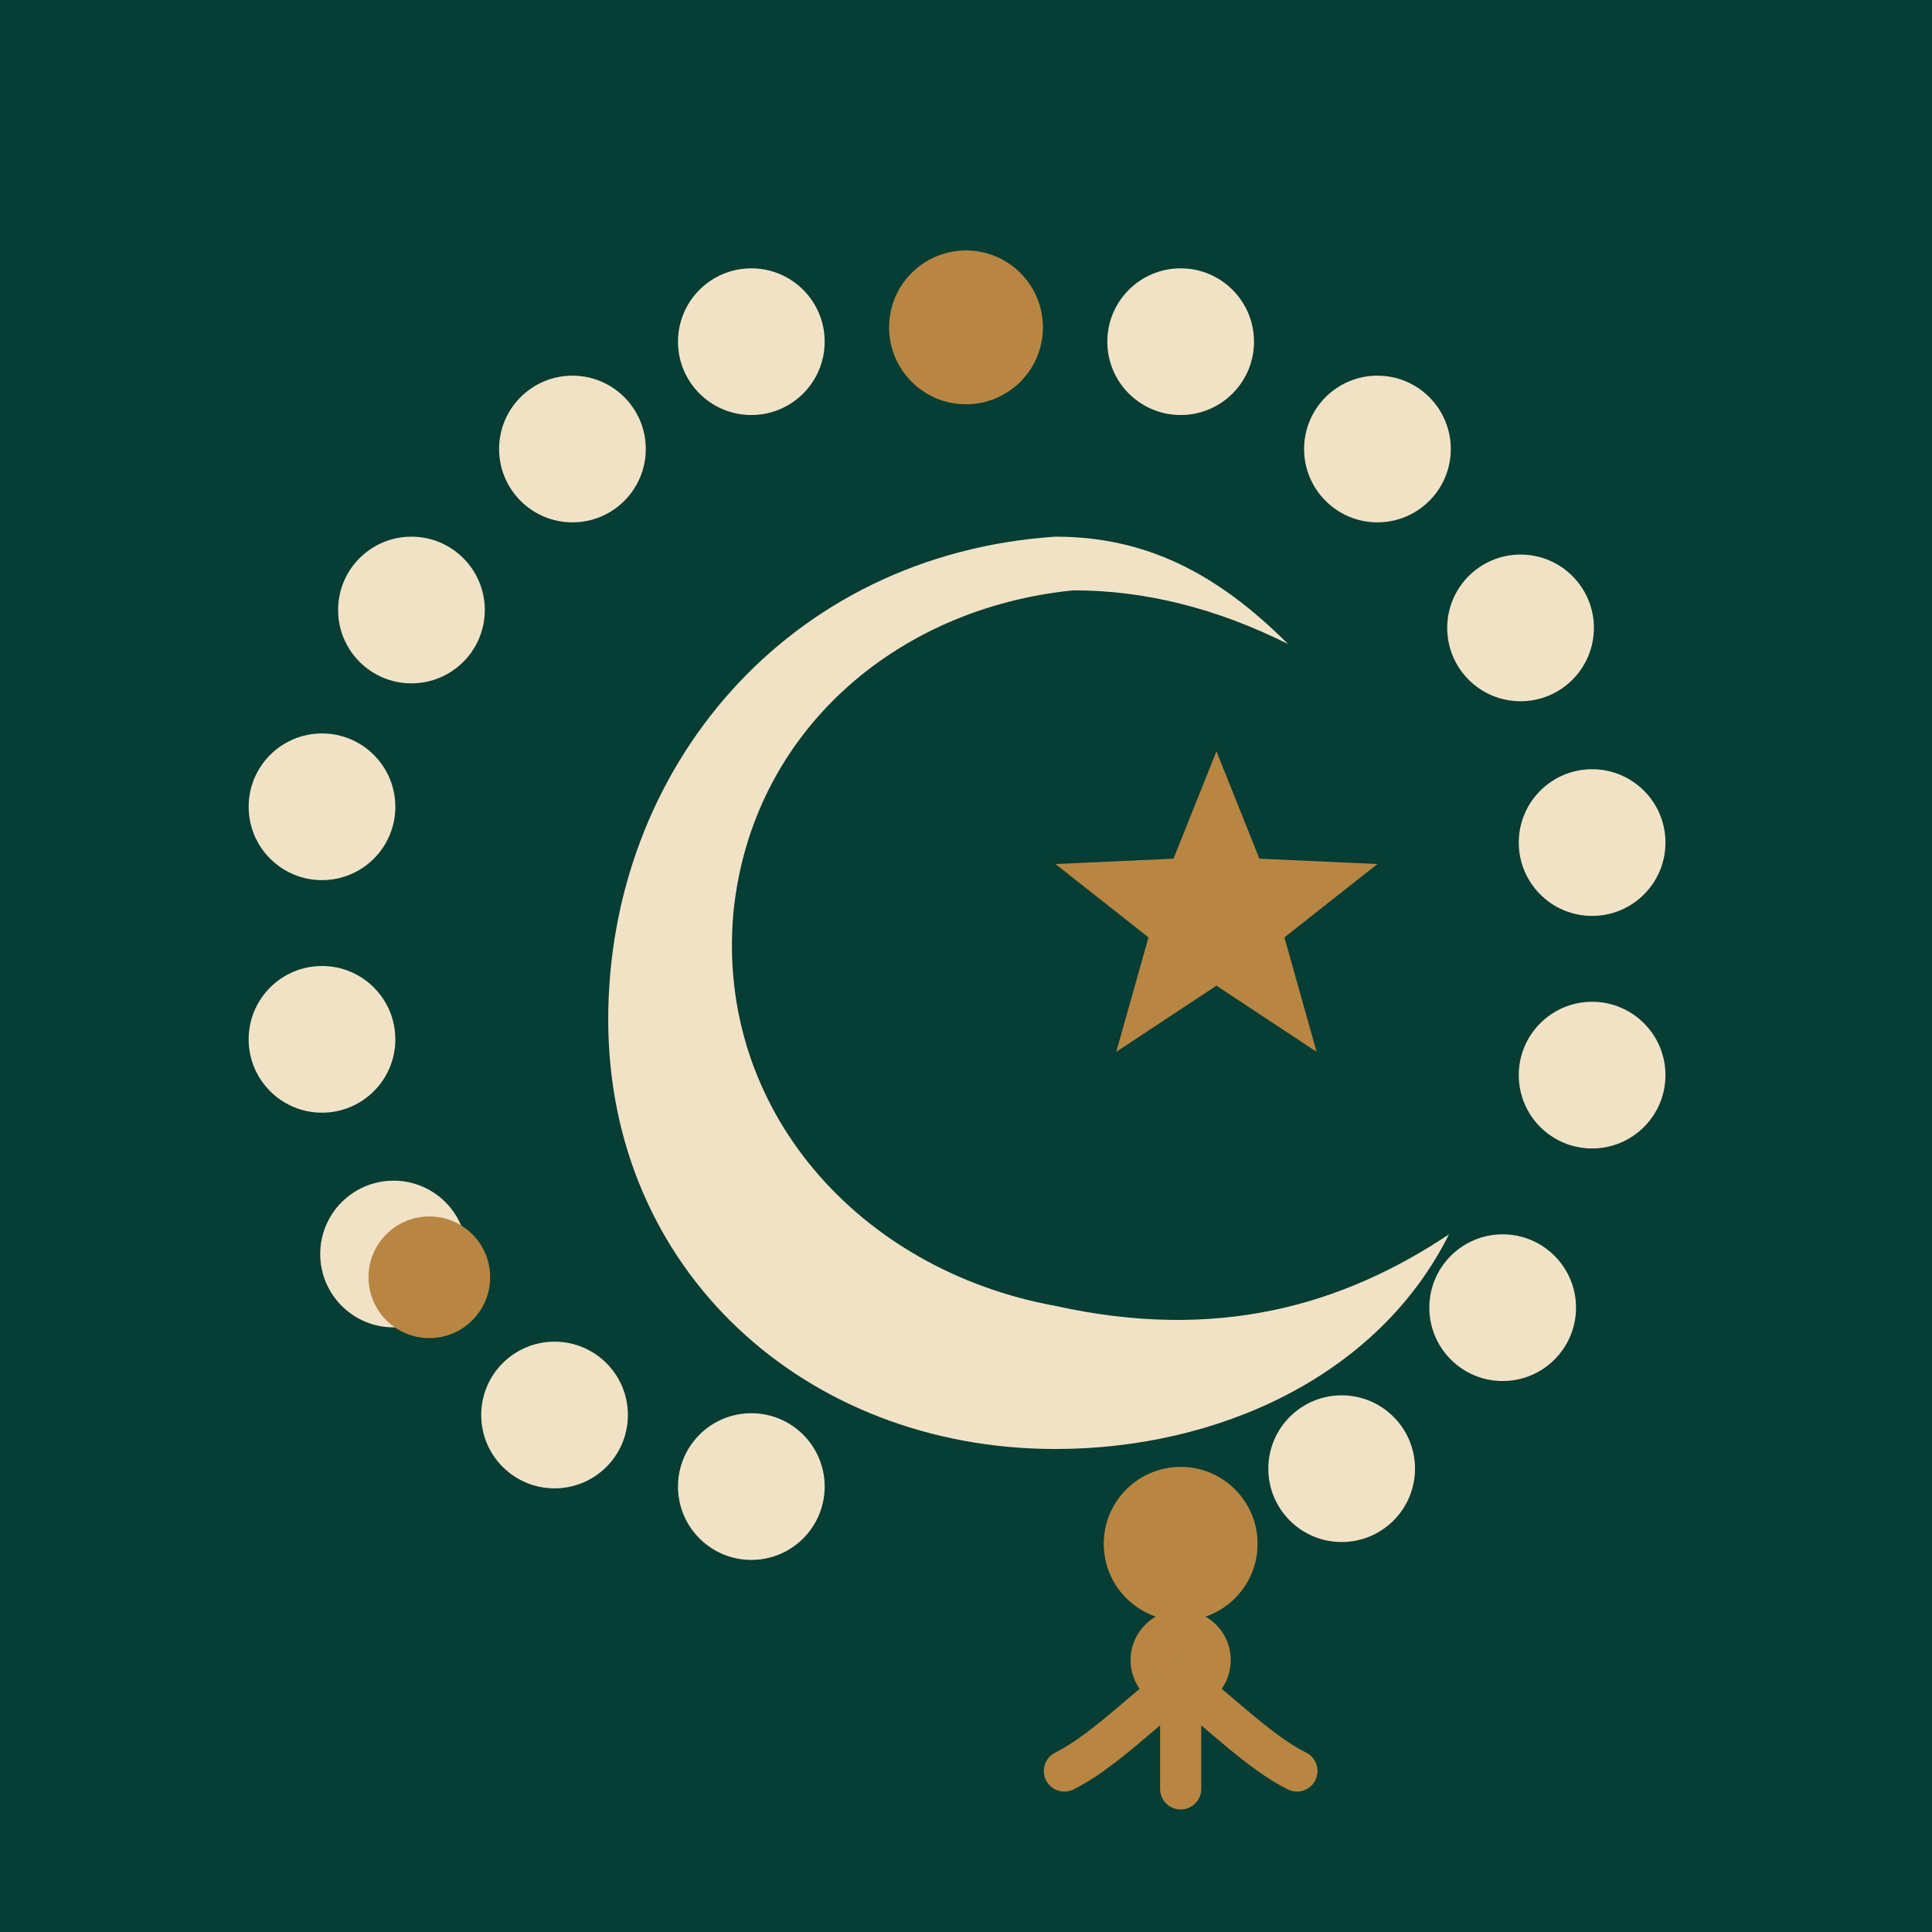
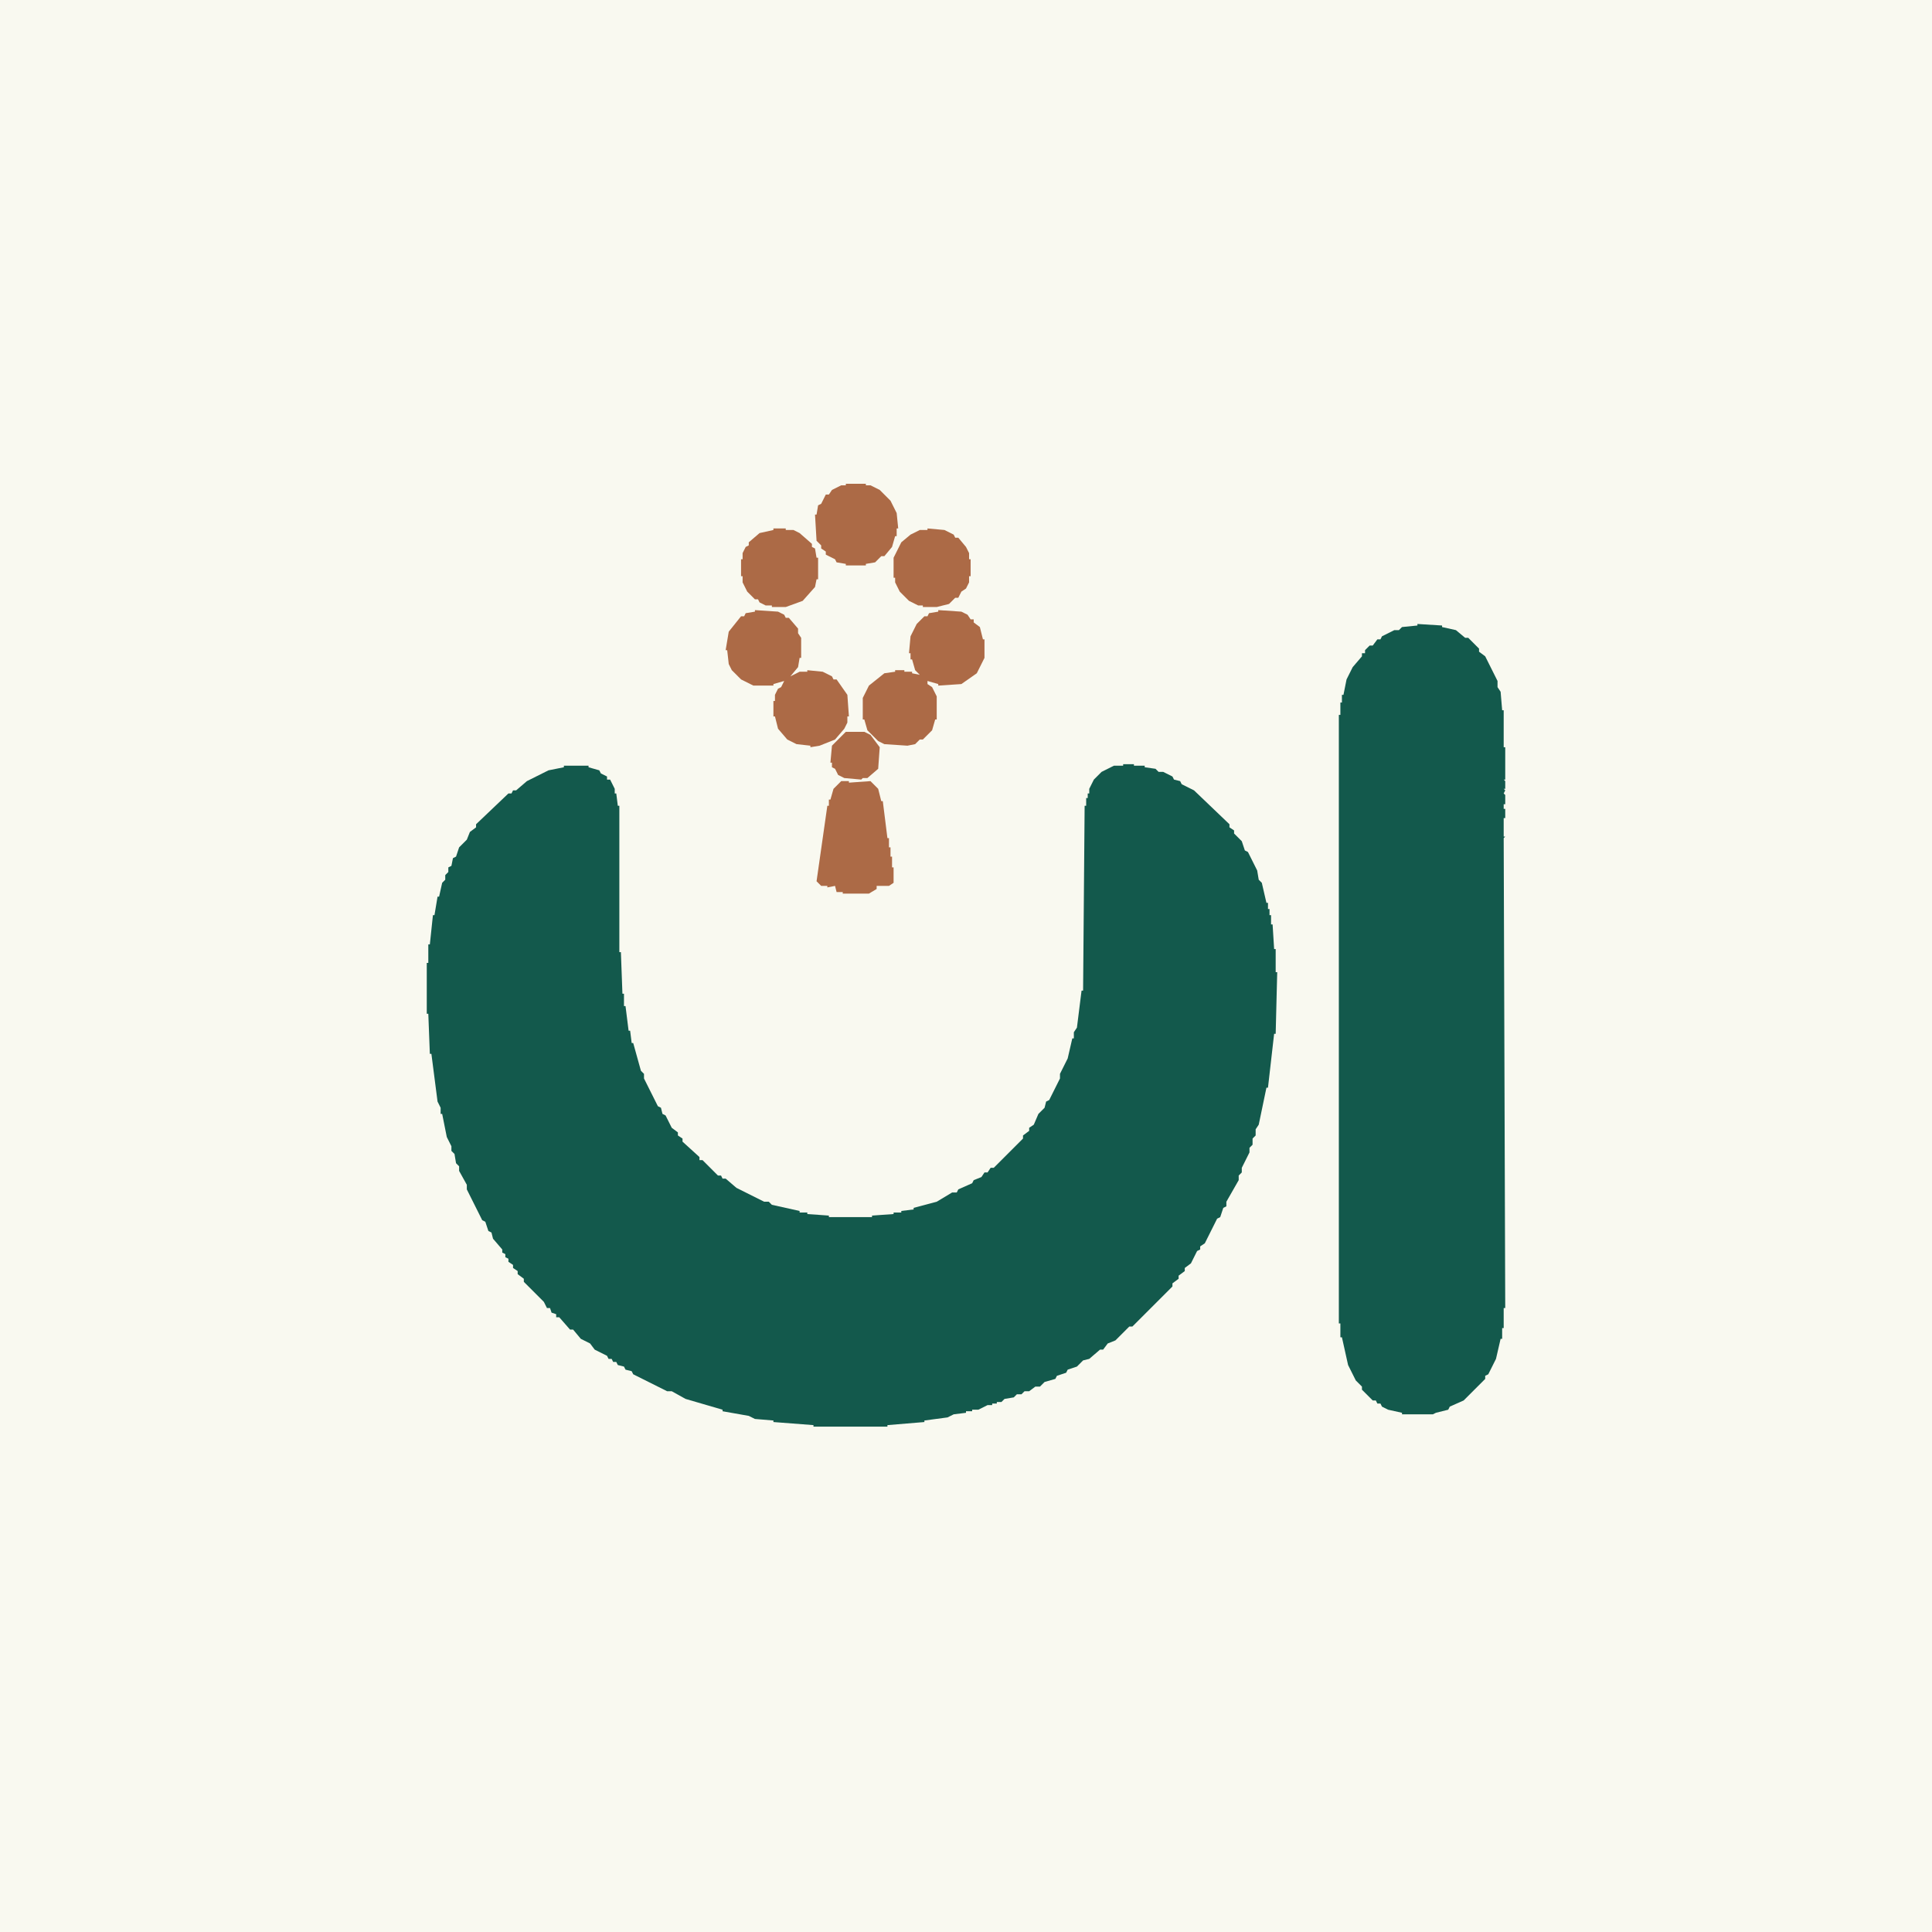
- <svg xmlns="http://www.w3.org/2000/svg" width="512" height="512" viewBox="0 0 108 108" role="img" aria-label="Sakinah app icon">
-   <rect width="108" height="108" fill="#063D34" />
-   <path fill="#F1E2C6" d="M42 15a4.1 4.1 0 1 0 0 8.2A4.1 4.1 0 1 0 42 15m24 0a4.1 4.1 0 1 0 0 8.2A4.1 4.1 0 1 0 66 15m11 6a4.1 4.1 0 1 0 0 8.2A4.1 4.1 0 1 0 77 21m8 10a4.1 4.1 0 1 0 0 8.2A4.1 4.1 0 1 0 85 31m4 12a4.1 4.1 0 1 0 0 8.2A4.1 4.1 0 1 0 89 43m0 13a4.1 4.1 0 1 0 0 8.2A4.1 4.1 0 1 0 89 56m-5 13a4.1 4.1 0 1 0 0 8.2A4.1 4.1 0 1 0 84 69m-9 9a4.1 4.1 0 1 0 0 8.2A4.1 4.1 0 1 0 75 78m-33 1a4.1 4.1 0 1 0 0 8.2A4.1 4.1 0 1 0 42 79m-11-4a4.1 4.1 0 1 0 0 8.2A4.1 4.1 0 1 0 31 75m-9-9a4.1 4.1 0 1 0 0 8.2A4.1 4.1 0 1 0 22 66m-4-12a4.1 4.1 0 1 0 0 8.2A4.1 4.1 0 1 0 18 54m0-13a4.1 4.1 0 1 0 0 8.2A4.1 4.1 0 1 0 18 41m5-11a4.1 4.1 0 1 0 0 8.2A4.1 4.1 0 1 0 23 30m9-9a4.1 4.1 0 1 0 0 8.2A4.1 4.1 0 1 0 32 21" />
-   <path fill="#F1E2C6" d="M59 30C44 31 34 43 34 57s11 24 25 24c9 0 18-4 22-12-6 4-13 6-22 4-11-2-19-11-18-22 1-10 9-17 19-18 4 0 8 1 12 3-4-4-8-6-13-6Z" />
-   <path fill="#B88642" d="M54 14a4.3 4.3 0 1 0 0 8.6 4.3 4.3 0 1 0 0-8.6m-30 54a3.4 3.4 0 1 0 0 6.8 3.4 3.4 0 1 0 0-6.8" />
-   <path fill="#B88642" d="m68 42 2.4 6 6.6.3-5.2 4.1 1.8 6.4-5.6-3.7-5.6 3.7 1.8-6.4-5.2-4.1 6.6-.3Z" />
-   <path fill="#B88642" d="M66 82a4.3 4.3 0 1 0 0 8.6 4.3 4.3 0 1 0 0-8.6m0 8a2.8 2.8 0 1 0 0 5.6 2.8 2.8 0 1 0 0-5.6" />
-   <path fill="none" stroke="#B88642" stroke-width="2.3" stroke-linecap="round" d="M66 94c-2.5 2-4.5 4-6.5 5M66 94v6m0-6c2.5 2 4.5 4 6.5 5" />
+ <svg xmlns="http://www.w3.org/2000/svg" width="512" height="512" viewBox="0 0 1254 1254">
+   <rect width="1254" height="1254" fill="#F9F9F0" />
+   <path fill="#13594C" d="M920,405 L936,406 L936,407 L945,409 L951,414 L953,414 L960,421 L960,423 L964,426 L972,442 L972,446 L974,449 L975,461 L976,461 L976,485 L977,485 L977,506 L976,506 L977,507 L977,512 L976,512 L977,513 L976,515 L977,516 L977,522 L976,522 L976,525 L977,525 L977,531 L976,531 L976,543 L977,543 L976,544 L977,849 L976,849 L976,862 L975,862 L975,869 L974,869 L971,882 L966,892 L964,893 L964,895 L950,909 L941,913 L940,915 L932,917 L930,918 L910,918 L910,917 L901,915 L897,913 L896,911 L894,911 L893,909 L891,909 L884,902 L884,900 L880,896 L875,886 L871,868 L870,868 L870,859 L869,859 L869,464 L870,464 L870,456 L871,456 L871,451 L872,451 L874,441 L878,433 L884,426 L884,424 L886,424 L886,422 L889,419 L891,419 L894,415 L896,415 L897,413 L905,409 L908,409 L910,407 L920,406 Z" />
+   <path fill="#13594C" d="M729,496 L736,496 L736,497 L743,497 L743,498 L750,499 L752,501 L755,501 L761,504 L762,506 L766,507 L767,509 L775,513 L798,535 L798,537 L801,539 L801,541 L806,546 L808,552 L810,553 L816,565 L817,571 L819,573 L822,586 L823,586 L823,590 L824,590 L824,594 L825,594 L825,600 L826,600 L827,616 L828,616 L828,631 L829,631 L828,671 L827,671 L823,706 L822,706 L817,730 L815,733 L815,737 L813,739 L813,743 L811,745 L811,748 L806,758 L806,761 L804,763 L804,766 L796,780 L796,783 L794,784 L792,790 L790,791 L782,807 L779,809 L779,811 L777,812 L773,820 L769,823 L769,825 L765,828 L765,830 L761,833 L761,835 L735,861 L733,861 L724,870 L719,872 L716,876 L714,876 L707,882 L703,883 L699,887 L693,889 L692,891 L686,893 L685,895 L678,897 L675,900 L672,900 L668,903 L665,903 L663,905 L660,905 L658,907 L652,908 L650,910 L647,910 L647,911 L644,911 L644,912 L641,912 L635,915 L631,915 L631,916 L627,916 L627,917 L619,918 L615,920 L600,922 L600,923 L576,925 L576,926 L528,926 L528,925 L502,923 L502,922 L490,921 L486,919 L469,916 L469,915 L445,908 L436,903 L433,903 L411,892 L410,890 L406,889 L405,887 L401,886 L400,884 L398,884 L397,882 L395,882 L394,880 L386,876 L383,872 L377,869 L372,863 L370,863 L363,855 L361,855 L361,853 L358,852 L357,849 L355,849 L353,845 L340,832 L340,830 L336,827 L336,825 L333,823 L333,821 L330,819 L330,817 L328,816 L328,814 L326,813 L326,811 L320,804 L319,800 L317,799 L315,793 L313,792 L303,772 L303,769 L298,760 L298,757 L296,755 L295,749 L293,747 L293,744 L290,738 L287,723 L286,723 L286,719 L284,715 L280,684 L279,684 L278,658 L277,658 L277,625 L278,625 L278,613 L279,613 L281,594 L282,594 L284,582 L285,582 L287,573 L289,571 L289,568 L291,566 L291,563 L293,562 L294,557 L296,556 L298,550 L303,545 L305,540 L309,537 L309,535 L330,515 L332,515 L333,513 L335,513 L342,507 L356,500 L366,498 L366,497 L382,497 L382,498 L389,500 L390,502 L394,504 L394,506 L396,506 L399,512 L399,515 L400,515 L401,523 L402,523 L402,618 L403,618 L404,645 L405,645 L405,653 L406,653 L408,669 L409,669 L410,677 L411,677 L416,695 L418,697 L418,700 L427,718 L429,719 L430,723 L432,724 L436,732 L440,735 L440,737 L443,739 L443,741 L454,751 L454,753 L456,753 L466,763 L468,763 L469,765 L471,765 L478,771 L496,780 L499,780 L501,782 L519,786 L519,787 L524,787 L524,788 L538,789 L538,790 L566,790 L566,789 L580,788 L580,787 L585,787 L585,786 L593,785 L593,784 L608,780 L618,774 L621,774 L622,772 L631,768 L632,766 L637,764 L639,761 L641,761 L643,758 L645,758 L664,739 L664,737 L668,734 L668,732 L671,730 L674,723 L678,719 L679,715 L681,714 L688,700 L688,697 L693,687 L696,674 L697,674 L697,670 L699,667 L702,643 L703,643 L704,523 L705,523 L705,518 L706,518 L706,515 L707,515 L707,512 L710,506 L715,501 L723,497 L729,497 Z" />
+   <path fill="#AC6A46" d="M549,314 L562,314 L562,315 L565,315 L571,318 L578,325 L582,333 L583,343 L582,343 L582,348 L581,348 L579,355 L574,361 L572,361 L568,365 L562,366 L562,367 L549,367 L549,366 L543,365 L542,363 L536,360 L536,358 L533,356 L533,354 L530,351 L529,334 L530,334 L531,328 L533,327 L536,321 L538,321 L540,318 L546,315 L549,315 Z" />
+   <path fill="#AC6A46" d="M502,343 L510,343 L510,344 L515,344 L519,346 L527,353 L527,355 L529,356 L530,362 L531,362 L531,376 L530,376 L529,381 L521,390 L510,394 L501,394 L501,393 L497,393 L493,391 L492,389 L490,389 L485,384 L482,378 L482,374 L481,374 L481,363 L482,363 L482,359 L484,355 L486,354 L486,352 L493,346 L502,344 Z" />
+   <path fill="#AC6A46" d="M602,343 L613,344 L619,347 L620,349 L622,349 L627,355 L629,359 L629,363 L630,363 L630,374 L629,374 L629,378 L627,382 L624,384 L622,388 L620,388 L616,392 L608,394 L599,394 L599,393 L596,393 L590,390 L584,384 L581,378 L581,375 L580,375 L580,362 L585,352 L591,347 L597,344 L602,344 Z" />
+   <path fill="#AC6A46" d="M490,396 L505,397 L509,399 L510,401 L512,401 L518,408 L518,411 L520,414 L520,427 L519,427 L518,433 L513,439 L519,436 L524,436 L524,435 L534,436 L540,439 L541,441 L543,441 L550,451 L551,465 L550,465 L550,469 L548,473 L542,480 L532,484 L526,485 L526,484 L517,483 L511,480 L505,473 L503,465 L502,465 L502,455 L503,455 L503,451 L505,447 L507,446 L509,442 L502,444 L502,445 L489,445 L481,441 L475,435 L473,431 L472,422 L471,422 L473,410 L481,400 L483,400 L484,398 L490,397 Z" />
+   <path fill="#AC6A46" d="M609,396 L624,397 L628,399 L630,402 L632,402 L632,404 L636,407 L638,415 L639,415 L639,427 L634,437 L624,444 L609,445 L609,444 L602,442 L602,444 L605,446 L608,452 L608,467 L607,467 L605,474 L599,480 L597,480 L594,483 L589,484 L574,483 L570,481 L563,474 L561,467 L560,467 L560,453 L564,445 L574,437 L581,436 L581,435 L587,435 L587,436 L592,436 L592,437 L597,438 L594,435 L592,428 L591,428 L591,424 L590,424 L591,413 L595,405 L600,400 L602,400 L603,398 L609,397 Z" />
+   <path fill="#AC6A46" d="M549,475 L561,475 L565,477 L571,485 L570,499 L563,505 L560,505 L559,506 L548,505 L544,503 L542,499 L540,498 L540,495 L539,495 L540,484 Z" />
+   <path fill="#AC6A46" d="M546,507 L551,507 L551,508 L565,507 L570,512 L572,520 L573,520 L576,544 L577,544 L577,550 L578,550 L578,556 L579,556 L579,563 L580,563 L580,573 L577,575 L569,575 L569,577 L564,580 L547,580 L547,579 L543,579 L542,575 L537,576 L537,575 L533,575 L530,572 L537,523 L538,523 L538,519 L539,519 L541,512 Z" />
</svg>
